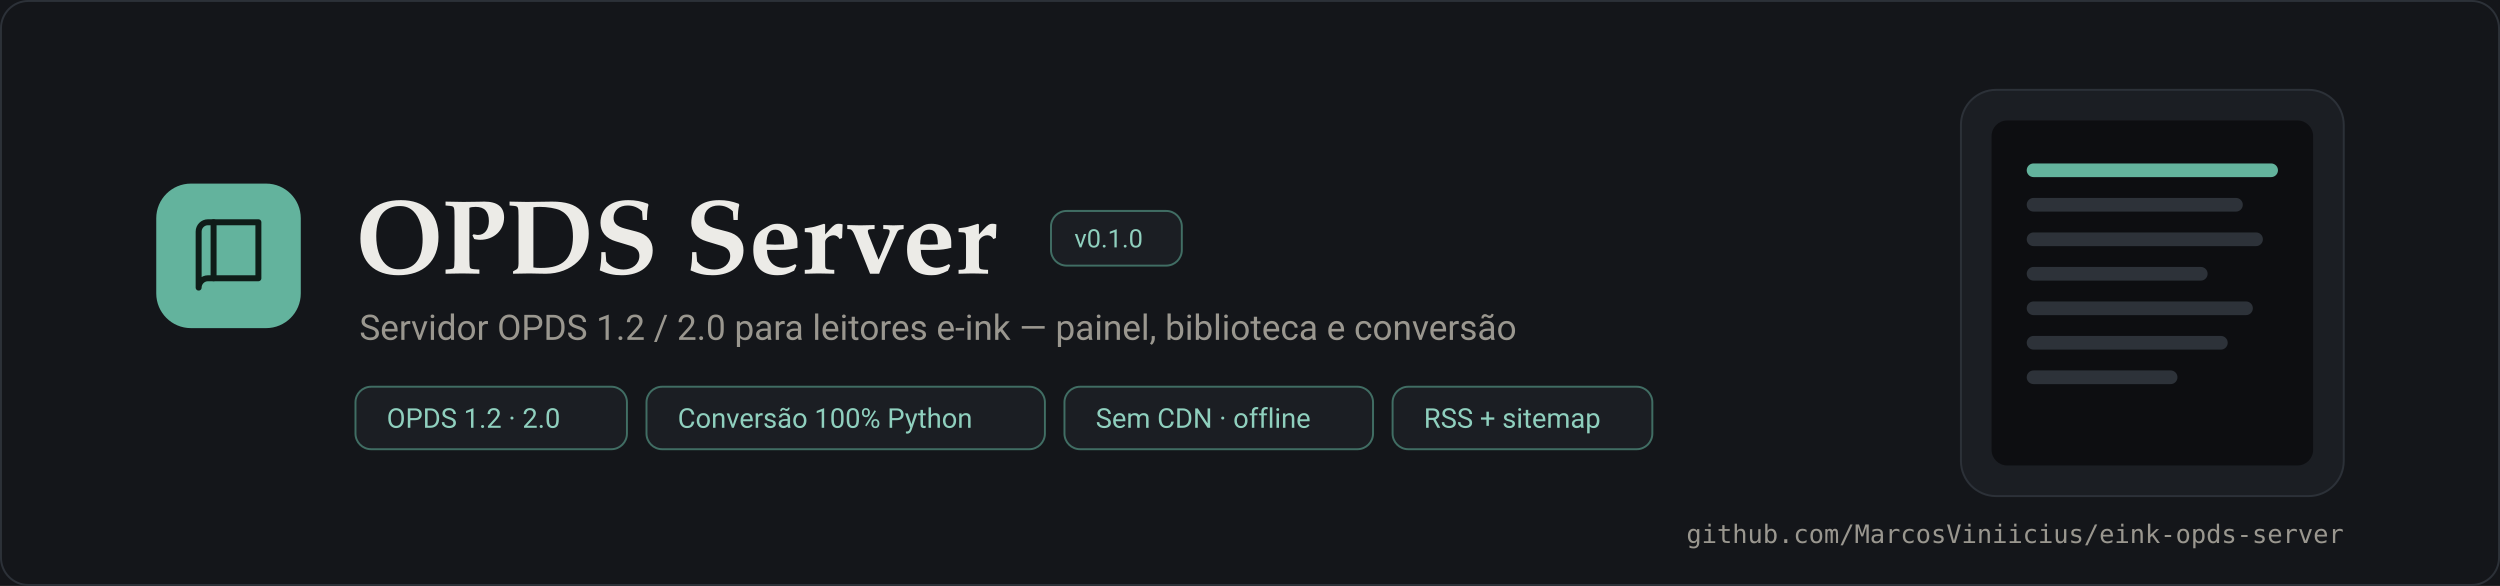
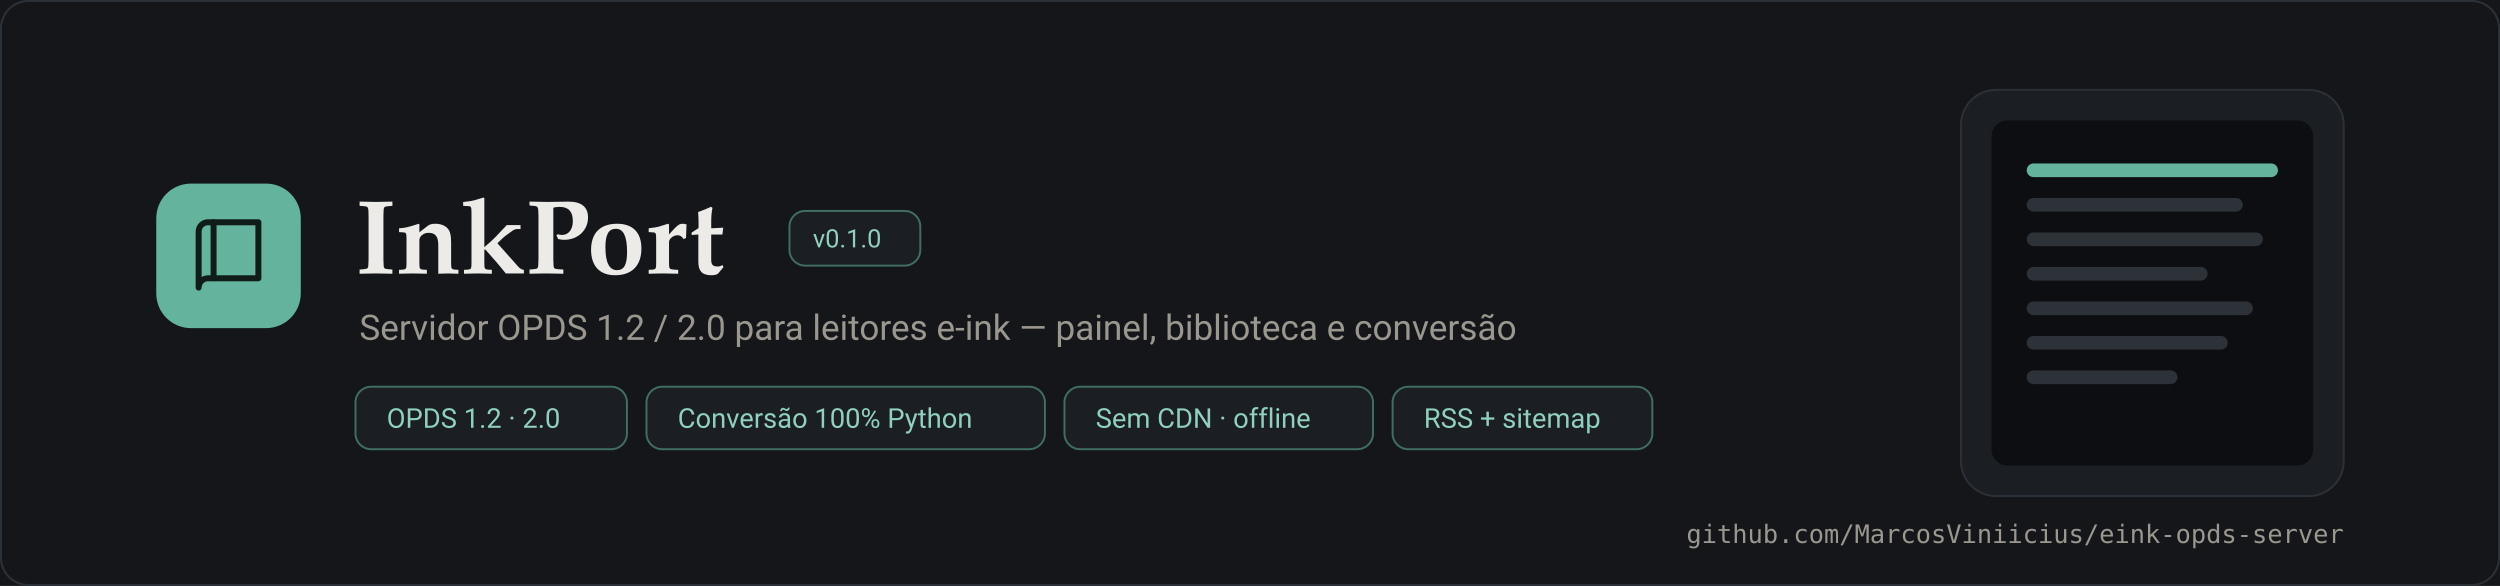
- <svg xmlns="http://www.w3.org/2000/svg" width="1280" height="300" viewBox="0 0 1280 300" role="img" aria-label="OPDS Server — Servidor OPDS 1.2 / 2.0 para leitores e-ink — painel, biblioteca e conversão">
+ <svg xmlns="http://www.w3.org/2000/svg" width="1280" height="300" viewBox="0 0 1280 300" role="img" aria-label="InkPort — Servidor OPDS 1.2 / 2.0 para leitores e-ink — painel, biblioteca e conversão">
  <rect x="0" y="0" width="1280" height="300" fill="#14161a" />
  <rect x="0.5" y="0.5" width="1279" height="299" fill="none" rx="14" stroke="#2c3138" />
  <rect x="80" y="94" width="74" height="74" fill="#63b39d" rx="17.76" />
  <svg x="94.06" y="108.06" width="45.88" height="45.88" viewBox="0 0 24 24" fill="none" stroke="#0f1c18" stroke-width="1.6" stroke-linecap="round" stroke-linejoin="round">
    <path d="M4 5.5A2.5 2.5 0 0 1 6.5 3H20v15H6.5A2.5 2.5 0 0 0 4 20.5z" />
    <path d="M8 3v15" />
  </svg>
-   <text x="182" y="140" font-family="'Iowan Old Style', 'Palatino Linotype', Palatino, 'Book Antiqua', Georgia, ui-serif, serif" font-size="54" fill="#ecebe7" font-weight="600">OPDS Server</text>
-   <rect x="538.1" y="108" width="67" height="28" fill="#1b1e23" rx="8" stroke="#63b39d" stroke-opacity="0.55" />
-   <text x="550.1" y="126.68" font-family="ui-sans-serif, -apple-system, 'Segoe UI Variable Text', 'Segoe UI', Roboto, 'Helvetica Neue', Arial, sans-serif" font-size="13" fill="#8fd0be">v0.1.0</text>
+   <text x="182" y="140" font-family="'Iowan Old Style', 'Palatino Linotype', Palatino, 'Book Antiqua', Georgia, ui-serif, serif" font-size="54" fill="#ecebe7" font-weight="600">InkPort</text>
+   <rect x="404.2" y="108" width="67" height="28" fill="#1b1e23" rx="8" stroke="#63b39d" stroke-opacity="0.55" />
+   <text x="416.2" y="126.68" font-family="ui-sans-serif, -apple-system, 'Segoe UI Variable Text', 'Segoe UI', Roboto, 'Helvetica Neue', Arial, sans-serif" font-size="13" fill="#8fd0be">v0.1.0</text>
  <text x="184" y="174" font-family="ui-sans-serif, -apple-system, 'Segoe UI Variable Text', 'Segoe UI', Roboto, 'Helvetica Neue', Arial, sans-serif" font-size="18" fill="#9a978f">Servidor OPDS 1.2 / 2.0 para leitores e-ink — painel, biblioteca e conversão</text>
  <rect x="182" y="198" width="139" height="32" fill="#1b1e23" rx="8" stroke="#63b39d" stroke-opacity="0.55" />
  <text x="198" y="219.04" font-family="ui-sans-serif, -apple-system, 'Segoe UI Variable Text', 'Segoe UI', Roboto, 'Helvetica Neue', Arial, sans-serif" font-size="14" fill="#8fd0be">OPDS 1.2 · 2.0</text>
  <rect x="331" y="198" width="204" height="32" fill="#1b1e23" rx="8" stroke="#63b39d" stroke-opacity="0.55" />
  <text x="347" y="219.04" font-family="ui-sans-serif, -apple-system, 'Segoe UI Variable Text', 'Segoe UI', Roboto, 'Helvetica Neue', Arial, sans-serif" font-size="14" fill="#8fd0be">Conversão 100% Python</text>
  <rect x="545" y="198" width="158" height="32" fill="#1b1e23" rx="8" stroke="#63b39d" stroke-opacity="0.55" />
  <text x="561" y="219.04" font-family="ui-sans-serif, -apple-system, 'Segoe UI Variable Text', 'Segoe UI', Roboto, 'Helvetica Neue', Arial, sans-serif" font-size="14" fill="#8fd0be">Sem CDN · offline</text>
  <rect x="713" y="198" width="133" height="32" fill="#1b1e23" rx="8" stroke="#63b39d" stroke-opacity="0.55" />
  <text x="729" y="219.04" font-family="ui-sans-serif, -apple-system, 'Segoe UI Variable Text', 'Segoe UI', Roboto, 'Helvetica Neue', Arial, sans-serif" font-size="14" fill="#8fd0be">RSS + sitemap</text>
  <rect x="1004" y="46" width="196" height="208" fill="#1b1e23" rx="18" stroke="#2c3138" />
  <rect x="1019.68" y="61.68" width="164.64" height="176.64" fill="#0d0e11" rx="8" />
  <rect x="1037.68" y="83.68" width="128.64" height="7" fill="#63b39d" rx="3.5" />
  <rect x="1037.68" y="101.34" width="110.63" height="7" fill="#2d3239" rx="3.5" />
  <rect x="1037.68" y="119.01" width="120.92" height="7" fill="#2d3239" rx="3.5" />
  <rect x="1037.68" y="136.67" width="92.62" height="7" fill="#2d3239" rx="3.5" />
  <rect x="1037.68" y="154.34" width="115.78" height="7" fill="#2d3239" rx="3.5" />
  <rect x="1037.68" y="172" width="102.91" height="7" fill="#2d3239" rx="3.5" />
  <rect x="1037.68" y="189.66" width="77.18" height="7" fill="#2d3239" rx="3.5" />
  <text x="1200" y="278" font-family="ui-monospace, 'Cascadia Code', 'SF Mono', Menlo, Consolas, monospace" font-size="13" fill="#9a978f" text-anchor="end">github.com/MarcosViniicius/eink-opds-server</text>
</svg>
